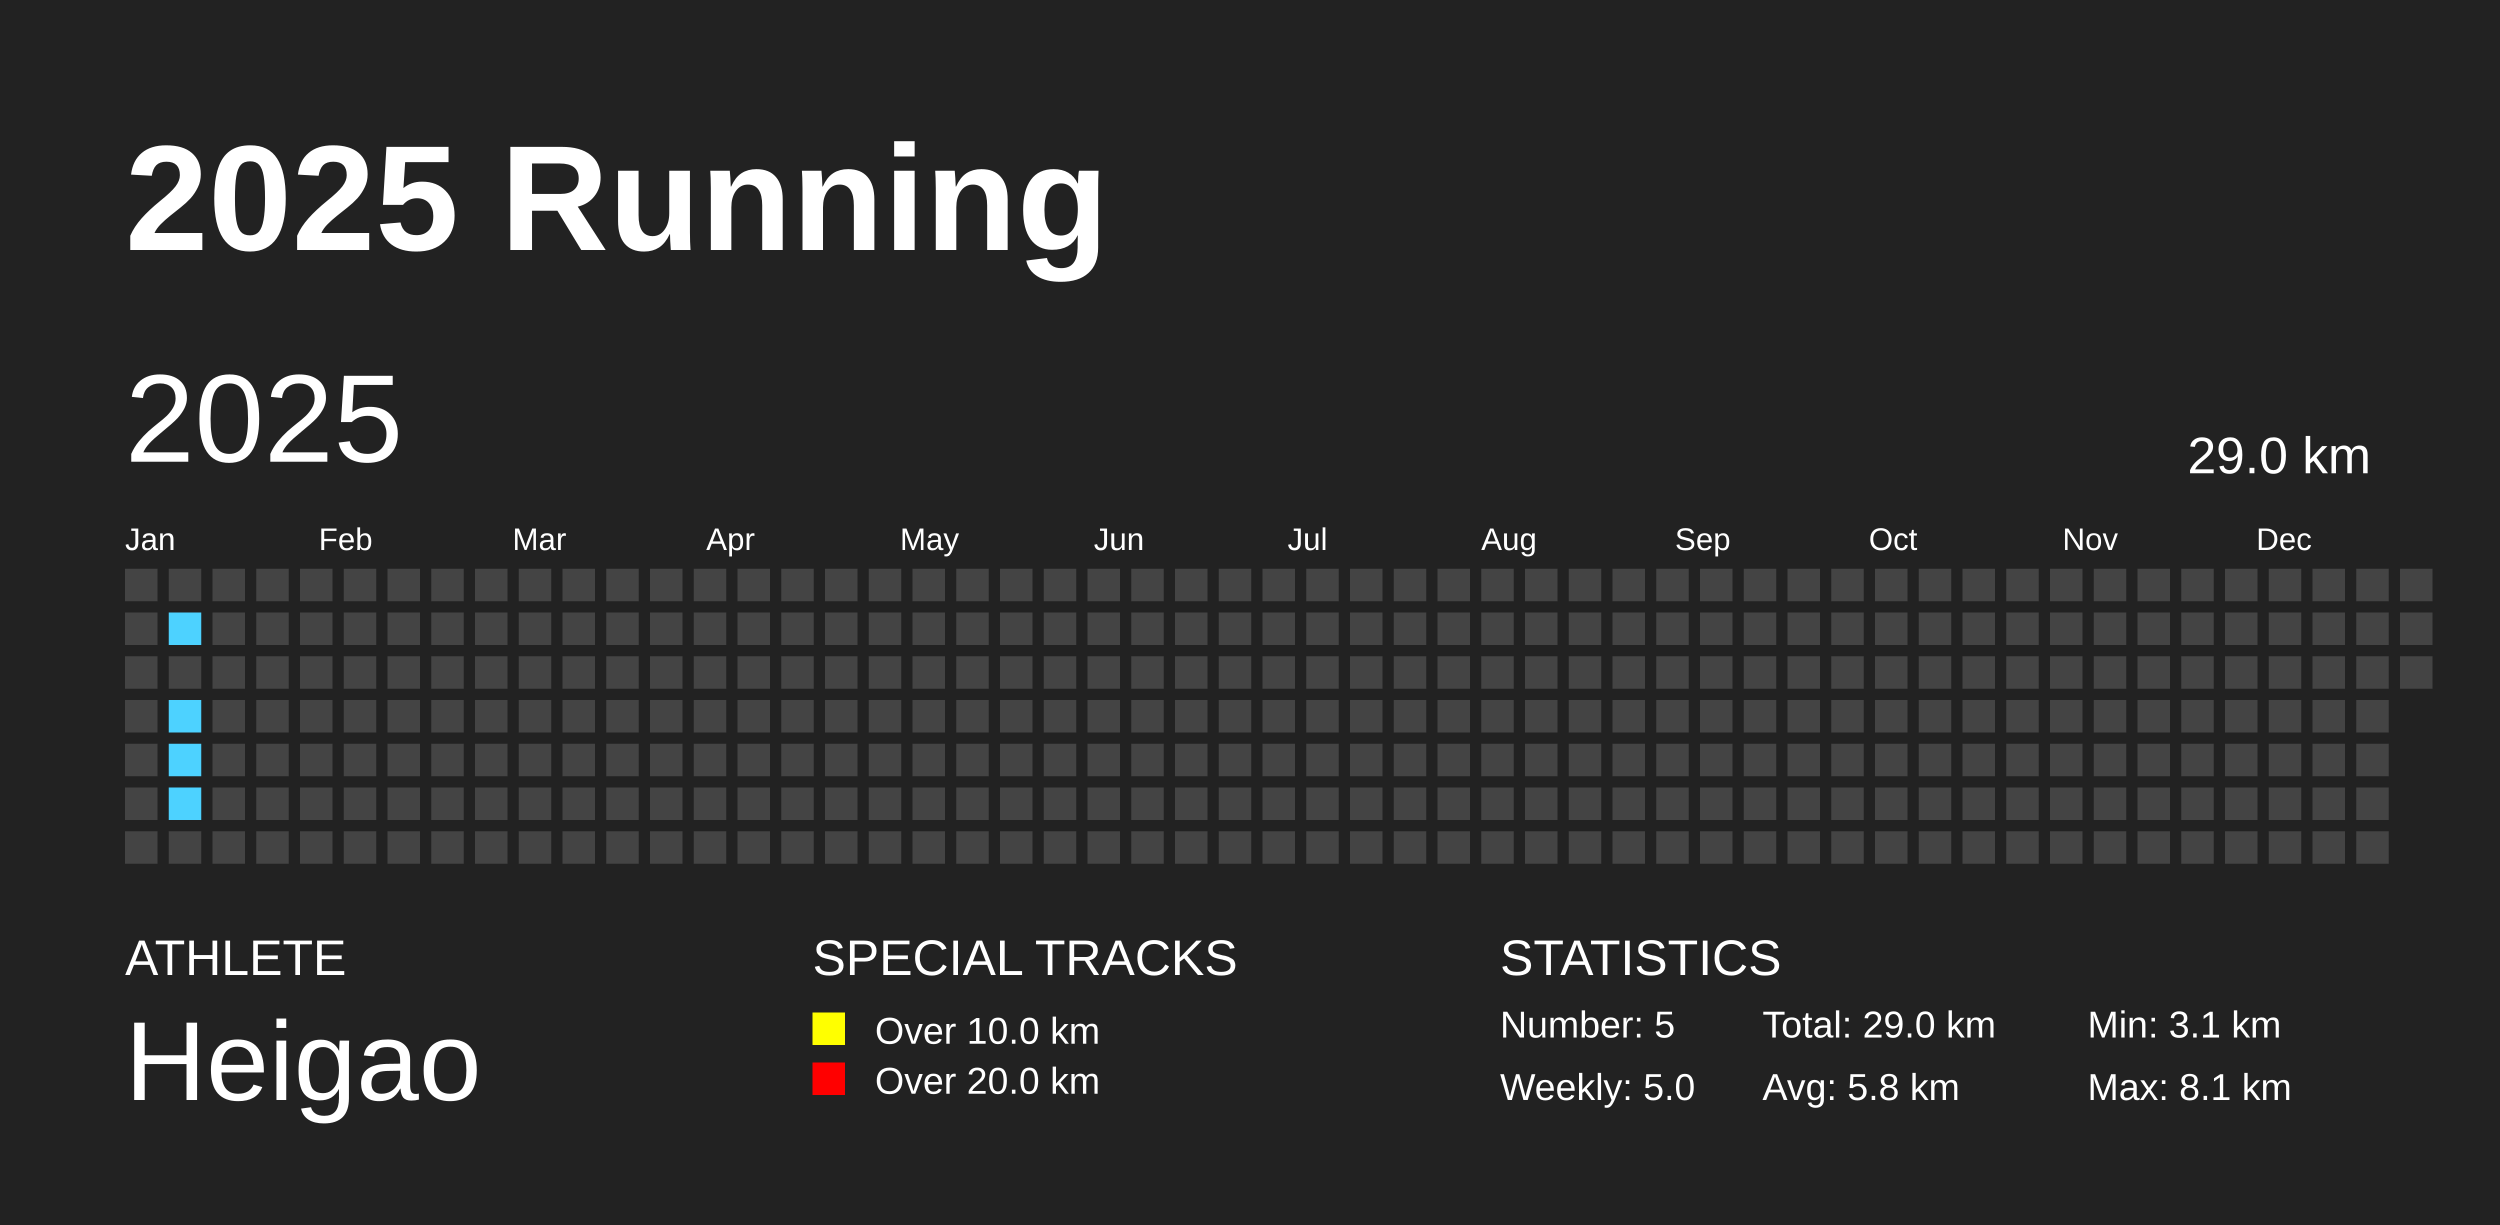
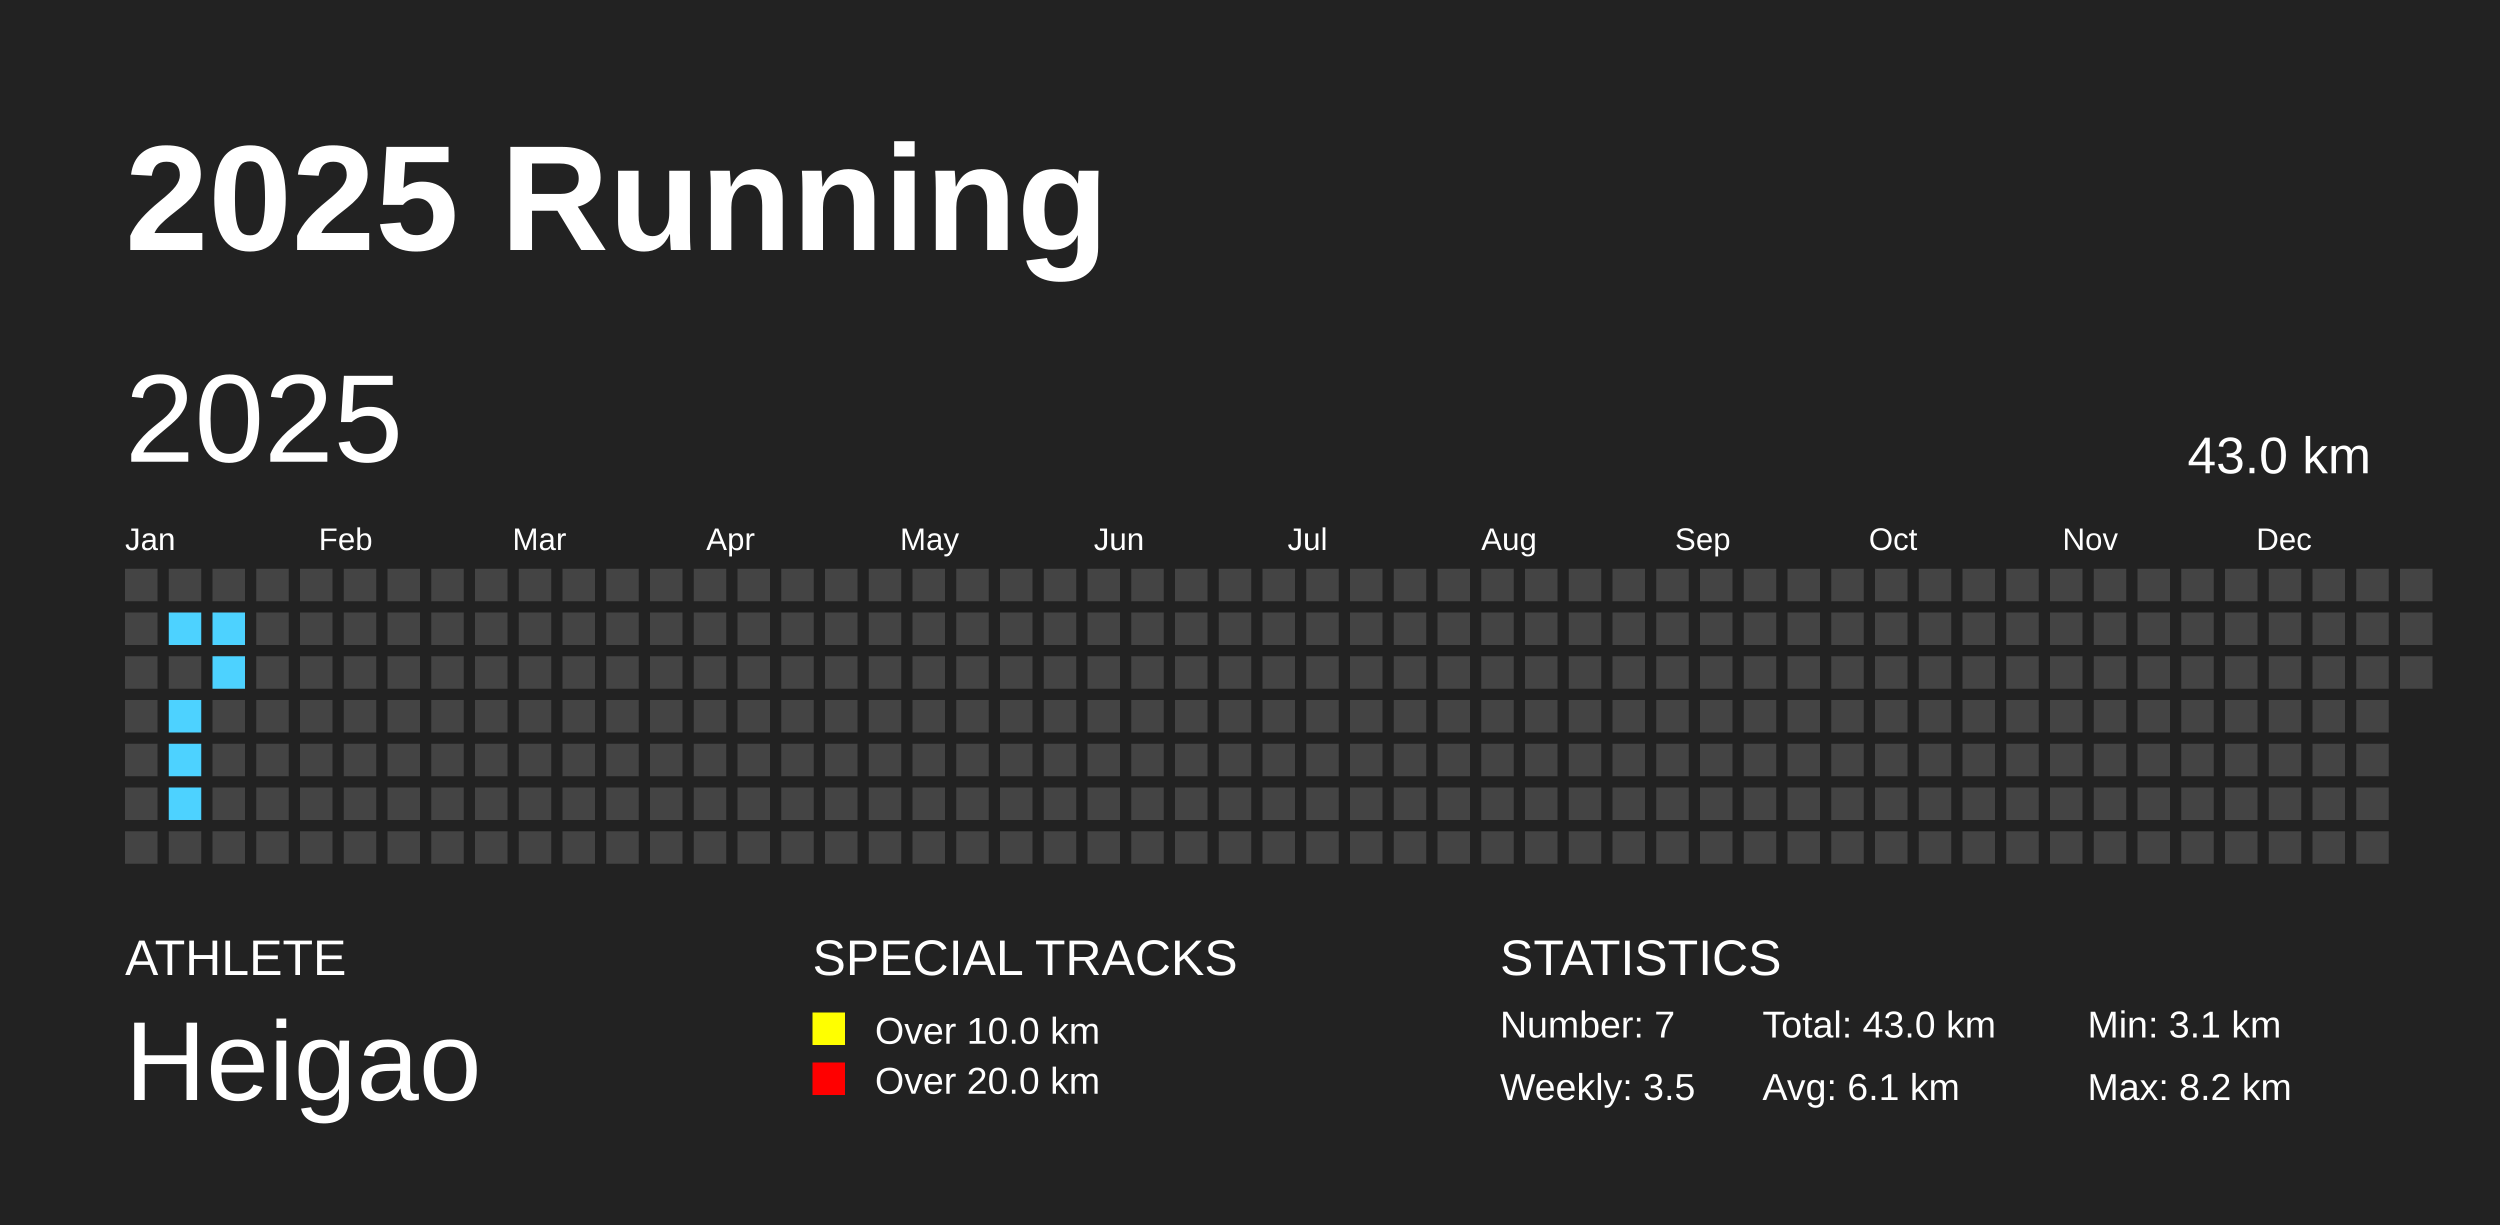
<svg xmlns="http://www.w3.org/2000/svg" baseProfile="full" height="98mm" version="1.1" viewBox="0,0,200,98" width="200mm">
  <defs />
  <rect fill="#222222" height="98" width="200" x="0" y="0" />
  <text fill="#FFFFFF" style="font-size:12px; font-family:Arial; font-weight:bold;" x="10" y="20">2025 Running</text>
  <text fill="#FFFFFF" style="font-size:4px; font-family:Arial" x="10" y="78">ATHLETE</text>
  <text fill="#FFFFFF" style="font-size:9px; font-family:Arial" x="10" y="88">Heigao</text>
  <text fill="#FFFFFF" style="font-size:4px; font-family:Arial" x="65" y="78">SPECIAL TRACKS</text>
  <rect fill="yellow" height="2.6" width="2.6" x="65" y="81" />
  <text fill="#FFFFFF" style="font-size:3px; font-family:Arial" x="70" y="83.5">Over 10.0 km</text>
  <rect fill="red" height="2.6" width="2.6" x="65" y="85" />
  <text fill="#FFFFFF" style="font-size:3px; font-family:Arial" x="70" y="87.5">Over 20.0 km</text>
  <text fill="#FFFFFF" style="font-size:4px; font-family:Arial" x="120" y="78">STATISTICS</text>
-   <text fill="#FFFFFF" style="font-size:3px; font-family:Arial" x="120" y="83">Number: 5</text>
-   <text fill="#FFFFFF" style="font-size:3px; font-family:Arial" x="120" y="88">Weekly: 5.0</text>
-   <text fill="#FFFFFF" style="font-size:3px; font-family:Arial" x="141" y="83">Total: 29.0 km</text>
-   <text fill="#FFFFFF" style="font-size:3px; font-family:Arial" x="141" y="88">Avg: 5.8 km</text>
+   <text fill="#FFFFFF" style="font-size:3px; font-family:Arial" x="120" y="83">Number: 7</text>
+   <text fill="#FFFFFF" style="font-size:3px; font-family:Arial" x="120" y="88">Weekly: 3.5</text>
+   <text fill="#FFFFFF" style="font-size:3px; font-family:Arial" x="141" y="83">Total: 43.0 km</text>
+   <text fill="#FFFFFF" style="font-size:3px; font-family:Arial" x="141" y="88">Avg: 6.1 km</text>
  <text fill="#FFFFFF" style="font-size:3px; font-family:Arial" x="167" y="83">Min: 3.1 km</text>
-   <text fill="#FFFFFF" style="font-size:3px; font-family:Arial" x="167" y="88">Max: 8.1 km</text>
+   <text fill="#FFFFFF" style="font-size:3px; font-family:Arial" x="167" y="88">Max: 8.2 km</text>
  <text dominant-baseline="hanging" fill="#FFFFFF" style="font-size:10.0px; font-family:Arial;" x="10" y="30">2025</text>
-   <text dominant-baseline="hanging" fill="#FFFFFF" style="font-size:4.125px; font-family:Arial;" x="175" y="35">29.0 km</text>
+   <text dominant-baseline="hanging" fill="#FFFFFF" style="font-size:4.125px; font-family:Arial;" x="175" y="35">43.0 km</text>
  <text fill="#FFFFFF" style="font-size:2.5px; font-family:Arial" x="10.0" y="44">Jan</text>
  <text fill="#FFFFFF" style="font-size:2.5px; font-family:Arial" x="25.5" y="44">Feb</text>
  <text fill="#FFFFFF" style="font-size:2.5px; font-family:Arial" x="41.0" y="44">Mar</text>
  <text fill="#FFFFFF" style="font-size:2.5px; font-family:Arial" x="56.5" y="44">Apr</text>
  <text fill="#FFFFFF" style="font-size:2.5px; font-family:Arial" x="72.0" y="44">May</text>
  <text fill="#FFFFFF" style="font-size:2.5px; font-family:Arial" x="87.5" y="44">Jun</text>
  <text fill="#FFFFFF" style="font-size:2.5px; font-family:Arial" x="103.0" y="44">Jul</text>
  <text fill="#FFFFFF" style="font-size:2.5px; font-family:Arial" x="118.5" y="44">Aug</text>
  <text fill="#FFFFFF" style="font-size:2.5px; font-family:Arial" x="134.0" y="44">Sep</text>
  <text fill="#FFFFFF" style="font-size:2.5px; font-family:Arial" x="149.5" y="44">Oct</text>
  <text fill="#FFFFFF" style="font-size:2.5px; font-family:Arial" x="165.0" y="44">Nov</text>
  <text fill="#FFFFFF" style="font-size:2.5px; font-family:Arial" x="180.5" y="44">Dec</text>
  <rect fill="#444444" height="2.6" width="2.6" x="10.0" y="45.5" />
  <rect fill="#444444" height="2.6" width="2.6" x="10.0" y="49.0" />
  <rect fill="#444444" height="2.6" width="2.6" x="10.0" y="52.5" />
  <rect fill="#444444" height="2.6" width="2.6" x="10.0" y="56.0" />
  <rect fill="#444444" height="2.6" width="2.6" x="10.0" y="59.5" />
  <rect fill="#444444" height="2.6" width="2.6" x="10.0" y="63.0" />
  <rect fill="#444444" height="2.6" width="2.6" x="10.0" y="66.5" />
  <rect fill="#444444" height="2.6" width="2.6" x="13.5" y="45.5" />
  <rect fill="#4DD2FF" height="2.6" width="2.6" x="13.5" y="49.0" />
  <rect fill="#444444" height="2.6" width="2.6" x="13.5" y="52.5" />
  <rect fill="#4DD2FF" height="2.6" width="2.6" x="13.5" y="56.0" />
  <rect fill="#4DD2FF" height="2.6" width="2.6" x="13.5" y="59.5" />
  <rect fill="#4DD2FF" height="2.6" width="2.6" x="13.5" y="63.0" />
  <rect fill="#444444" height="2.6" width="2.6" x="13.5" y="66.5" />
  <rect fill="#444444" height="2.6" width="2.6" x="17.0" y="45.5" />
-   <rect fill="#444444" height="2.6" width="2.6" x="17.0" y="49.0" />
-   <rect fill="#444444" height="2.6" width="2.6" x="17.0" y="52.5" />
+   <rect fill="#4DD2FF" height="2.6" width="2.6" x="17.0" y="49.0" />
+   <rect fill="#4DD2FF" height="2.6" width="2.6" x="17.0" y="52.5" />
  <rect fill="#444444" height="2.6" width="2.6" x="17.0" y="56.0" />
  <rect fill="#444444" height="2.6" width="2.6" x="17.0" y="59.5" />
  <rect fill="#444444" height="2.6" width="2.6" x="17.0" y="63.0" />
  <rect fill="#444444" height="2.6" width="2.6" x="17.0" y="66.5" />
  <rect fill="#444444" height="2.6" width="2.6" x="20.5" y="45.5" />
  <rect fill="#444444" height="2.6" width="2.6" x="20.5" y="49.0" />
  <rect fill="#444444" height="2.6" width="2.6" x="20.5" y="52.5" />
  <rect fill="#444444" height="2.6" width="2.6" x="20.5" y="56.0" />
  <rect fill="#444444" height="2.6" width="2.6" x="20.5" y="59.5" />
  <rect fill="#444444" height="2.6" width="2.6" x="20.5" y="63.0" />
  <rect fill="#444444" height="2.6" width="2.6" x="20.5" y="66.5" />
  <rect fill="#444444" height="2.6" width="2.6" x="24.0" y="45.5" />
  <rect fill="#444444" height="2.6" width="2.6" x="24.0" y="49.0" />
  <rect fill="#444444" height="2.6" width="2.6" x="24.0" y="52.5" />
  <rect fill="#444444" height="2.6" width="2.6" x="24.0" y="56.0" />
  <rect fill="#444444" height="2.6" width="2.6" x="24.0" y="59.5" />
  <rect fill="#444444" height="2.6" width="2.6" x="24.0" y="63.0" />
  <rect fill="#444444" height="2.6" width="2.6" x="24.0" y="66.5" />
  <rect fill="#444444" height="2.6" width="2.6" x="27.5" y="45.5" />
  <rect fill="#444444" height="2.6" width="2.6" x="27.5" y="49.0" />
  <rect fill="#444444" height="2.6" width="2.6" x="27.5" y="52.5" />
  <rect fill="#444444" height="2.6" width="2.6" x="27.5" y="56.0" />
  <rect fill="#444444" height="2.6" width="2.6" x="27.5" y="59.5" />
  <rect fill="#444444" height="2.6" width="2.6" x="27.5" y="63.0" />
  <rect fill="#444444" height="2.6" width="2.6" x="27.5" y="66.5" />
  <rect fill="#444444" height="2.6" width="2.6" x="31.0" y="45.5" />
  <rect fill="#444444" height="2.6" width="2.6" x="31.0" y="49.0" />
  <rect fill="#444444" height="2.6" width="2.6" x="31.0" y="52.5" />
  <rect fill="#444444" height="2.6" width="2.6" x="31.0" y="56.0" />
  <rect fill="#444444" height="2.6" width="2.6" x="31.0" y="59.5" />
  <rect fill="#444444" height="2.6" width="2.6" x="31.0" y="63.0" />
  <rect fill="#444444" height="2.6" width="2.6" x="31.0" y="66.5" />
  <rect fill="#444444" height="2.6" width="2.6" x="34.5" y="45.5" />
  <rect fill="#444444" height="2.6" width="2.6" x="34.5" y="49.0" />
  <rect fill="#444444" height="2.6" width="2.6" x="34.5" y="52.5" />
  <rect fill="#444444" height="2.6" width="2.6" x="34.5" y="56.0" />
  <rect fill="#444444" height="2.6" width="2.6" x="34.5" y="59.5" />
  <rect fill="#444444" height="2.6" width="2.6" x="34.5" y="63.0" />
  <rect fill="#444444" height="2.6" width="2.6" x="34.5" y="66.5" />
  <rect fill="#444444" height="2.6" width="2.6" x="38.0" y="45.5" />
  <rect fill="#444444" height="2.6" width="2.6" x="38.0" y="49.0" />
  <rect fill="#444444" height="2.6" width="2.6" x="38.0" y="52.5" />
  <rect fill="#444444" height="2.6" width="2.6" x="38.0" y="56.0" />
  <rect fill="#444444" height="2.6" width="2.6" x="38.0" y="59.5" />
  <rect fill="#444444" height="2.6" width="2.6" x="38.0" y="63.0" />
  <rect fill="#444444" height="2.6" width="2.6" x="38.0" y="66.5" />
  <rect fill="#444444" height="2.6" width="2.6" x="41.5" y="45.5" />
  <rect fill="#444444" height="2.6" width="2.6" x="41.5" y="49.0" />
  <rect fill="#444444" height="2.6" width="2.6" x="41.5" y="52.5" />
  <rect fill="#444444" height="2.6" width="2.6" x="41.5" y="56.0" />
  <rect fill="#444444" height="2.6" width="2.6" x="41.5" y="59.5" />
  <rect fill="#444444" height="2.6" width="2.6" x="41.5" y="63.0" />
  <rect fill="#444444" height="2.6" width="2.6" x="41.5" y="66.5" />
  <rect fill="#444444" height="2.6" width="2.6" x="45.0" y="45.5" />
  <rect fill="#444444" height="2.6" width="2.6" x="45.0" y="49.0" />
  <rect fill="#444444" height="2.6" width="2.6" x="45.0" y="52.5" />
  <rect fill="#444444" height="2.6" width="2.6" x="45.0" y="56.0" />
  <rect fill="#444444" height="2.6" width="2.6" x="45.0" y="59.5" />
  <rect fill="#444444" height="2.6" width="2.6" x="45.0" y="63.0" />
  <rect fill="#444444" height="2.6" width="2.6" x="45.0" y="66.5" />
  <rect fill="#444444" height="2.6" width="2.6" x="48.5" y="45.5" />
  <rect fill="#444444" height="2.6" width="2.6" x="48.5" y="49.0" />
  <rect fill="#444444" height="2.6" width="2.6" x="48.5" y="52.5" />
  <rect fill="#444444" height="2.6" width="2.6" x="48.5" y="56.0" />
  <rect fill="#444444" height="2.6" width="2.6" x="48.5" y="59.5" />
  <rect fill="#444444" height="2.6" width="2.6" x="48.5" y="63.0" />
  <rect fill="#444444" height="2.6" width="2.6" x="48.5" y="66.5" />
  <rect fill="#444444" height="2.6" width="2.6" x="52.0" y="45.5" />
  <rect fill="#444444" height="2.6" width="2.6" x="52.0" y="49.0" />
  <rect fill="#444444" height="2.6" width="2.6" x="52.0" y="52.5" />
  <rect fill="#444444" height="2.6" width="2.6" x="52.0" y="56.0" />
  <rect fill="#444444" height="2.6" width="2.6" x="52.0" y="59.5" />
  <rect fill="#444444" height="2.6" width="2.6" x="52.0" y="63.0" />
  <rect fill="#444444" height="2.6" width="2.6" x="52.0" y="66.5" />
  <rect fill="#444444" height="2.6" width="2.6" x="55.5" y="45.5" />
  <rect fill="#444444" height="2.6" width="2.6" x="55.5" y="49.0" />
  <rect fill="#444444" height="2.6" width="2.6" x="55.5" y="52.5" />
  <rect fill="#444444" height="2.6" width="2.6" x="55.5" y="56.0" />
  <rect fill="#444444" height="2.6" width="2.6" x="55.5" y="59.5" />
  <rect fill="#444444" height="2.6" width="2.6" x="55.5" y="63.0" />
  <rect fill="#444444" height="2.6" width="2.6" x="55.5" y="66.5" />
  <rect fill="#444444" height="2.6" width="2.6" x="59.0" y="45.5" />
  <rect fill="#444444" height="2.6" width="2.6" x="59.0" y="49.0" />
  <rect fill="#444444" height="2.6" width="2.6" x="59.0" y="52.5" />
  <rect fill="#444444" height="2.6" width="2.6" x="59.0" y="56.0" />
  <rect fill="#444444" height="2.6" width="2.6" x="59.0" y="59.5" />
  <rect fill="#444444" height="2.6" width="2.6" x="59.0" y="63.0" />
  <rect fill="#444444" height="2.6" width="2.6" x="59.0" y="66.5" />
  <rect fill="#444444" height="2.6" width="2.6" x="62.5" y="45.5" />
  <rect fill="#444444" height="2.6" width="2.6" x="62.5" y="49.0" />
  <rect fill="#444444" height="2.6" width="2.6" x="62.5" y="52.5" />
  <rect fill="#444444" height="2.6" width="2.6" x="62.5" y="56.0" />
  <rect fill="#444444" height="2.6" width="2.6" x="62.5" y="59.5" />
  <rect fill="#444444" height="2.6" width="2.6" x="62.5" y="63.0" />
  <rect fill="#444444" height="2.6" width="2.6" x="62.5" y="66.5" />
  <rect fill="#444444" height="2.6" width="2.6" x="66.0" y="45.5" />
  <rect fill="#444444" height="2.6" width="2.6" x="66.0" y="49.0" />
  <rect fill="#444444" height="2.6" width="2.6" x="66.0" y="52.5" />
  <rect fill="#444444" height="2.6" width="2.6" x="66.0" y="56.0" />
  <rect fill="#444444" height="2.6" width="2.6" x="66.0" y="59.5" />
  <rect fill="#444444" height="2.6" width="2.6" x="66.0" y="63.0" />
  <rect fill="#444444" height="2.6" width="2.6" x="66.0" y="66.5" />
  <rect fill="#444444" height="2.6" width="2.6" x="69.5" y="45.5" />
  <rect fill="#444444" height="2.6" width="2.6" x="69.5" y="49.0" />
  <rect fill="#444444" height="2.6" width="2.6" x="69.5" y="52.5" />
  <rect fill="#444444" height="2.6" width="2.6" x="69.5" y="56.0" />
  <rect fill="#444444" height="2.6" width="2.6" x="69.5" y="59.5" />
  <rect fill="#444444" height="2.6" width="2.6" x="69.5" y="63.0" />
  <rect fill="#444444" height="2.6" width="2.6" x="69.5" y="66.5" />
  <rect fill="#444444" height="2.6" width="2.6" x="73.0" y="45.5" />
  <rect fill="#444444" height="2.6" width="2.6" x="73.0" y="49.0" />
  <rect fill="#444444" height="2.6" width="2.6" x="73.0" y="52.5" />
  <rect fill="#444444" height="2.6" width="2.6" x="73.0" y="56.0" />
  <rect fill="#444444" height="2.6" width="2.6" x="73.0" y="59.5" />
  <rect fill="#444444" height="2.6" width="2.6" x="73.0" y="63.0" />
  <rect fill="#444444" height="2.6" width="2.6" x="73.0" y="66.5" />
  <rect fill="#444444" height="2.6" width="2.6" x="76.5" y="45.5" />
  <rect fill="#444444" height="2.6" width="2.6" x="76.5" y="49.0" />
  <rect fill="#444444" height="2.6" width="2.6" x="76.5" y="52.5" />
  <rect fill="#444444" height="2.6" width="2.6" x="76.5" y="56.0" />
  <rect fill="#444444" height="2.6" width="2.6" x="76.5" y="59.5" />
  <rect fill="#444444" height="2.6" width="2.6" x="76.5" y="63.0" />
  <rect fill="#444444" height="2.6" width="2.6" x="76.5" y="66.5" />
  <rect fill="#444444" height="2.6" width="2.6" x="80.0" y="45.5" />
  <rect fill="#444444" height="2.6" width="2.6" x="80.0" y="49.0" />
  <rect fill="#444444" height="2.6" width="2.6" x="80.0" y="52.5" />
  <rect fill="#444444" height="2.6" width="2.6" x="80.0" y="56.0" />
  <rect fill="#444444" height="2.6" width="2.6" x="80.0" y="59.5" />
  <rect fill="#444444" height="2.6" width="2.6" x="80.0" y="63.0" />
  <rect fill="#444444" height="2.6" width="2.6" x="80.0" y="66.5" />
  <rect fill="#444444" height="2.6" width="2.6" x="83.5" y="45.5" />
  <rect fill="#444444" height="2.6" width="2.6" x="83.5" y="49.0" />
  <rect fill="#444444" height="2.6" width="2.6" x="83.5" y="52.5" />
  <rect fill="#444444" height="2.6" width="2.6" x="83.5" y="56.0" />
  <rect fill="#444444" height="2.6" width="2.6" x="83.5" y="59.5" />
  <rect fill="#444444" height="2.6" width="2.6" x="83.5" y="63.0" />
  <rect fill="#444444" height="2.6" width="2.6" x="83.5" y="66.5" />
  <rect fill="#444444" height="2.6" width="2.6" x="87.0" y="45.5" />
  <rect fill="#444444" height="2.6" width="2.6" x="87.0" y="49.0" />
  <rect fill="#444444" height="2.6" width="2.6" x="87.0" y="52.5" />
  <rect fill="#444444" height="2.6" width="2.6" x="87.0" y="56.0" />
  <rect fill="#444444" height="2.6" width="2.6" x="87.0" y="59.5" />
  <rect fill="#444444" height="2.6" width="2.6" x="87.0" y="63.0" />
  <rect fill="#444444" height="2.6" width="2.6" x="87.0" y="66.5" />
  <rect fill="#444444" height="2.6" width="2.6" x="90.5" y="45.5" />
  <rect fill="#444444" height="2.6" width="2.6" x="90.5" y="49.0" />
  <rect fill="#444444" height="2.6" width="2.6" x="90.5" y="52.5" />
  <rect fill="#444444" height="2.6" width="2.6" x="90.5" y="56.0" />
  <rect fill="#444444" height="2.6" width="2.6" x="90.5" y="59.5" />
  <rect fill="#444444" height="2.6" width="2.6" x="90.5" y="63.0" />
  <rect fill="#444444" height="2.6" width="2.6" x="90.5" y="66.5" />
  <rect fill="#444444" height="2.6" width="2.6" x="94.0" y="45.5" />
  <rect fill="#444444" height="2.6" width="2.6" x="94.0" y="49.0" />
  <rect fill="#444444" height="2.6" width="2.6" x="94.0" y="52.5" />
  <rect fill="#444444" height="2.6" width="2.6" x="94.0" y="56.0" />
  <rect fill="#444444" height="2.6" width="2.6" x="94.0" y="59.5" />
  <rect fill="#444444" height="2.6" width="2.6" x="94.0" y="63.0" />
  <rect fill="#444444" height="2.6" width="2.6" x="94.0" y="66.5" />
  <rect fill="#444444" height="2.6" width="2.6" x="97.5" y="45.5" />
  <rect fill="#444444" height="2.6" width="2.6" x="97.5" y="49.0" />
  <rect fill="#444444" height="2.6" width="2.6" x="97.5" y="52.5" />
  <rect fill="#444444" height="2.6" width="2.6" x="97.5" y="56.0" />
  <rect fill="#444444" height="2.6" width="2.6" x="97.5" y="59.5" />
  <rect fill="#444444" height="2.6" width="2.6" x="97.5" y="63.0" />
  <rect fill="#444444" height="2.6" width="2.6" x="97.5" y="66.5" />
  <rect fill="#444444" height="2.6" width="2.6" x="101.0" y="45.5" />
  <rect fill="#444444" height="2.6" width="2.6" x="101.0" y="49.0" />
  <rect fill="#444444" height="2.6" width="2.6" x="101.0" y="52.5" />
  <rect fill="#444444" height="2.6" width="2.6" x="101.0" y="56.0" />
  <rect fill="#444444" height="2.6" width="2.6" x="101.0" y="59.5" />
  <rect fill="#444444" height="2.6" width="2.6" x="101.0" y="63.0" />
  <rect fill="#444444" height="2.6" width="2.6" x="101.0" y="66.5" />
  <rect fill="#444444" height="2.6" width="2.6" x="104.5" y="45.5" />
  <rect fill="#444444" height="2.6" width="2.6" x="104.5" y="49.0" />
  <rect fill="#444444" height="2.6" width="2.6" x="104.5" y="52.5" />
  <rect fill="#444444" height="2.6" width="2.6" x="104.5" y="56.0" />
  <rect fill="#444444" height="2.6" width="2.6" x="104.5" y="59.5" />
  <rect fill="#444444" height="2.6" width="2.6" x="104.5" y="63.0" />
  <rect fill="#444444" height="2.6" width="2.6" x="104.5" y="66.5" />
  <rect fill="#444444" height="2.6" width="2.6" x="108.0" y="45.5" />
  <rect fill="#444444" height="2.6" width="2.6" x="108.0" y="49.0" />
  <rect fill="#444444" height="2.6" width="2.6" x="108.0" y="52.5" />
  <rect fill="#444444" height="2.6" width="2.6" x="108.0" y="56.0" />
  <rect fill="#444444" height="2.6" width="2.6" x="108.0" y="59.5" />
  <rect fill="#444444" height="2.6" width="2.6" x="108.0" y="63.0" />
  <rect fill="#444444" height="2.6" width="2.6" x="108.0" y="66.5" />
  <rect fill="#444444" height="2.6" width="2.6" x="111.5" y="45.5" />
  <rect fill="#444444" height="2.6" width="2.6" x="111.5" y="49.0" />
  <rect fill="#444444" height="2.6" width="2.6" x="111.5" y="52.5" />
  <rect fill="#444444" height="2.6" width="2.6" x="111.5" y="56.0" />
  <rect fill="#444444" height="2.6" width="2.6" x="111.5" y="59.5" />
  <rect fill="#444444" height="2.6" width="2.6" x="111.5" y="63.0" />
  <rect fill="#444444" height="2.6" width="2.6" x="111.5" y="66.5" />
  <rect fill="#444444" height="2.6" width="2.6" x="115.0" y="45.5" />
  <rect fill="#444444" height="2.6" width="2.6" x="115.0" y="49.0" />
  <rect fill="#444444" height="2.6" width="2.6" x="115.0" y="52.5" />
  <rect fill="#444444" height="2.6" width="2.6" x="115.0" y="56.0" />
  <rect fill="#444444" height="2.6" width="2.6" x="115.0" y="59.5" />
  <rect fill="#444444" height="2.6" width="2.6" x="115.0" y="63.0" />
  <rect fill="#444444" height="2.6" width="2.6" x="115.0" y="66.5" />
  <rect fill="#444444" height="2.6" width="2.6" x="118.5" y="45.5" />
  <rect fill="#444444" height="2.6" width="2.6" x="118.5" y="49.0" />
  <rect fill="#444444" height="2.6" width="2.6" x="118.5" y="52.5" />
  <rect fill="#444444" height="2.6" width="2.6" x="118.5" y="56.0" />
  <rect fill="#444444" height="2.6" width="2.6" x="118.5" y="59.5" />
  <rect fill="#444444" height="2.6" width="2.6" x="118.5" y="63.0" />
  <rect fill="#444444" height="2.6" width="2.6" x="118.5" y="66.5" />
  <rect fill="#444444" height="2.6" width="2.6" x="122.0" y="45.5" />
  <rect fill="#444444" height="2.6" width="2.6" x="122.0" y="49.0" />
  <rect fill="#444444" height="2.6" width="2.6" x="122.0" y="52.5" />
  <rect fill="#444444" height="2.6" width="2.6" x="122.0" y="56.0" />
  <rect fill="#444444" height="2.6" width="2.6" x="122.0" y="59.5" />
  <rect fill="#444444" height="2.6" width="2.6" x="122.0" y="63.0" />
  <rect fill="#444444" height="2.6" width="2.6" x="122.0" y="66.5" />
  <rect fill="#444444" height="2.6" width="2.6" x="125.5" y="45.5" />
  <rect fill="#444444" height="2.6" width="2.6" x="125.5" y="49.0" />
  <rect fill="#444444" height="2.6" width="2.6" x="125.5" y="52.5" />
  <rect fill="#444444" height="2.6" width="2.6" x="125.5" y="56.0" />
  <rect fill="#444444" height="2.6" width="2.6" x="125.5" y="59.5" />
  <rect fill="#444444" height="2.6" width="2.6" x="125.5" y="63.0" />
  <rect fill="#444444" height="2.6" width="2.6" x="125.5" y="66.5" />
  <rect fill="#444444" height="2.6" width="2.6" x="129.0" y="45.5" />
  <rect fill="#444444" height="2.6" width="2.6" x="129.0" y="49.0" />
  <rect fill="#444444" height="2.6" width="2.6" x="129.0" y="52.5" />
  <rect fill="#444444" height="2.6" width="2.6" x="129.0" y="56.0" />
  <rect fill="#444444" height="2.6" width="2.6" x="129.0" y="59.5" />
  <rect fill="#444444" height="2.6" width="2.6" x="129.0" y="63.0" />
  <rect fill="#444444" height="2.6" width="2.6" x="129.0" y="66.5" />
  <rect fill="#444444" height="2.6" width="2.6" x="132.5" y="45.5" />
  <rect fill="#444444" height="2.6" width="2.6" x="132.5" y="49.0" />
  <rect fill="#444444" height="2.6" width="2.6" x="132.5" y="52.5" />
  <rect fill="#444444" height="2.6" width="2.6" x="132.5" y="56.0" />
  <rect fill="#444444" height="2.6" width="2.6" x="132.5" y="59.5" />
  <rect fill="#444444" height="2.6" width="2.6" x="132.5" y="63.0" />
  <rect fill="#444444" height="2.6" width="2.6" x="132.5" y="66.5" />
  <rect fill="#444444" height="2.6" width="2.6" x="136.0" y="45.5" />
  <rect fill="#444444" height="2.6" width="2.6" x="136.0" y="49.0" />
  <rect fill="#444444" height="2.6" width="2.6" x="136.0" y="52.5" />
  <rect fill="#444444" height="2.6" width="2.6" x="136.0" y="56.0" />
  <rect fill="#444444" height="2.6" width="2.6" x="136.0" y="59.5" />
  <rect fill="#444444" height="2.6" width="2.6" x="136.0" y="63.0" />
  <rect fill="#444444" height="2.6" width="2.6" x="136.0" y="66.5" />
  <rect fill="#444444" height="2.6" width="2.6" x="139.5" y="45.5" />
  <rect fill="#444444" height="2.6" width="2.6" x="139.5" y="49.0" />
  <rect fill="#444444" height="2.6" width="2.6" x="139.5" y="52.5" />
  <rect fill="#444444" height="2.6" width="2.6" x="139.5" y="56.0" />
  <rect fill="#444444" height="2.6" width="2.6" x="139.5" y="59.5" />
  <rect fill="#444444" height="2.6" width="2.6" x="139.5" y="63.0" />
  <rect fill="#444444" height="2.6" width="2.6" x="139.5" y="66.5" />
  <rect fill="#444444" height="2.6" width="2.6" x="143.0" y="45.5" />
  <rect fill="#444444" height="2.6" width="2.6" x="143.0" y="49.0" />
  <rect fill="#444444" height="2.6" width="2.6" x="143.0" y="52.5" />
  <rect fill="#444444" height="2.6" width="2.6" x="143.0" y="56.0" />
  <rect fill="#444444" height="2.6" width="2.6" x="143.0" y="59.5" />
  <rect fill="#444444" height="2.6" width="2.6" x="143.0" y="63.0" />
  <rect fill="#444444" height="2.6" width="2.6" x="143.0" y="66.5" />
  <rect fill="#444444" height="2.6" width="2.6" x="146.5" y="45.5" />
  <rect fill="#444444" height="2.6" width="2.6" x="146.5" y="49.0" />
  <rect fill="#444444" height="2.6" width="2.6" x="146.5" y="52.5" />
  <rect fill="#444444" height="2.6" width="2.6" x="146.5" y="56.0" />
  <rect fill="#444444" height="2.6" width="2.6" x="146.5" y="59.5" />
  <rect fill="#444444" height="2.6" width="2.6" x="146.5" y="63.0" />
  <rect fill="#444444" height="2.6" width="2.6" x="146.5" y="66.5" />
  <rect fill="#444444" height="2.6" width="2.6" x="150.0" y="45.5" />
  <rect fill="#444444" height="2.6" width="2.6" x="150.0" y="49.0" />
  <rect fill="#444444" height="2.6" width="2.6" x="150.0" y="52.5" />
  <rect fill="#444444" height="2.6" width="2.6" x="150.0" y="56.0" />
  <rect fill="#444444" height="2.6" width="2.6" x="150.0" y="59.5" />
  <rect fill="#444444" height="2.6" width="2.6" x="150.0" y="63.0" />
  <rect fill="#444444" height="2.6" width="2.6" x="150.0" y="66.5" />
  <rect fill="#444444" height="2.6" width="2.6" x="153.5" y="45.5" />
  <rect fill="#444444" height="2.6" width="2.6" x="153.5" y="49.0" />
  <rect fill="#444444" height="2.6" width="2.6" x="153.5" y="52.5" />
  <rect fill="#444444" height="2.6" width="2.6" x="153.5" y="56.0" />
  <rect fill="#444444" height="2.6" width="2.6" x="153.5" y="59.5" />
  <rect fill="#444444" height="2.6" width="2.6" x="153.5" y="63.0" />
  <rect fill="#444444" height="2.6" width="2.6" x="153.5" y="66.5" />
  <rect fill="#444444" height="2.6" width="2.6" x="157.0" y="45.5" />
  <rect fill="#444444" height="2.6" width="2.6" x="157.0" y="49.0" />
  <rect fill="#444444" height="2.6" width="2.6" x="157.0" y="52.5" />
  <rect fill="#444444" height="2.6" width="2.6" x="157.0" y="56.0" />
  <rect fill="#444444" height="2.6" width="2.6" x="157.0" y="59.5" />
  <rect fill="#444444" height="2.6" width="2.6" x="157.0" y="63.0" />
  <rect fill="#444444" height="2.6" width="2.6" x="157.0" y="66.5" />
  <rect fill="#444444" height="2.6" width="2.6" x="160.5" y="45.5" />
  <rect fill="#444444" height="2.6" width="2.6" x="160.5" y="49.0" />
  <rect fill="#444444" height="2.6" width="2.6" x="160.5" y="52.5" />
  <rect fill="#444444" height="2.6" width="2.6" x="160.5" y="56.0" />
  <rect fill="#444444" height="2.6" width="2.6" x="160.5" y="59.5" />
  <rect fill="#444444" height="2.6" width="2.6" x="160.5" y="63.0" />
  <rect fill="#444444" height="2.6" width="2.6" x="160.5" y="66.5" />
  <rect fill="#444444" height="2.6" width="2.6" x="164.0" y="45.5" />
  <rect fill="#444444" height="2.6" width="2.6" x="164.0" y="49.0" />
  <rect fill="#444444" height="2.6" width="2.6" x="164.0" y="52.5" />
  <rect fill="#444444" height="2.6" width="2.6" x="164.0" y="56.0" />
  <rect fill="#444444" height="2.6" width="2.6" x="164.0" y="59.5" />
  <rect fill="#444444" height="2.6" width="2.6" x="164.0" y="63.0" />
  <rect fill="#444444" height="2.6" width="2.6" x="164.0" y="66.5" />
  <rect fill="#444444" height="2.6" width="2.6" x="167.5" y="45.5" />
  <rect fill="#444444" height="2.6" width="2.6" x="167.5" y="49.0" />
  <rect fill="#444444" height="2.6" width="2.6" x="167.5" y="52.5" />
  <rect fill="#444444" height="2.6" width="2.6" x="167.5" y="56.0" />
  <rect fill="#444444" height="2.6" width="2.6" x="167.5" y="59.5" />
  <rect fill="#444444" height="2.6" width="2.6" x="167.5" y="63.0" />
  <rect fill="#444444" height="2.6" width="2.6" x="167.5" y="66.5" />
  <rect fill="#444444" height="2.6" width="2.6" x="171.0" y="45.5" />
  <rect fill="#444444" height="2.6" width="2.6" x="171.0" y="49.0" />
  <rect fill="#444444" height="2.6" width="2.6" x="171.0" y="52.5" />
  <rect fill="#444444" height="2.6" width="2.6" x="171.0" y="56.0" />
  <rect fill="#444444" height="2.6" width="2.6" x="171.0" y="59.5" />
  <rect fill="#444444" height="2.6" width="2.6" x="171.0" y="63.0" />
  <rect fill="#444444" height="2.6" width="2.6" x="171.0" y="66.5" />
  <rect fill="#444444" height="2.6" width="2.6" x="174.5" y="45.5" />
  <rect fill="#444444" height="2.6" width="2.6" x="174.5" y="49.0" />
  <rect fill="#444444" height="2.6" width="2.6" x="174.5" y="52.5" />
  <rect fill="#444444" height="2.6" width="2.6" x="174.5" y="56.0" />
  <rect fill="#444444" height="2.6" width="2.6" x="174.5" y="59.5" />
  <rect fill="#444444" height="2.6" width="2.6" x="174.5" y="63.0" />
  <rect fill="#444444" height="2.6" width="2.6" x="174.5" y="66.5" />
  <rect fill="#444444" height="2.6" width="2.6" x="178.0" y="45.5" />
  <rect fill="#444444" height="2.6" width="2.6" x="178.0" y="49.0" />
  <rect fill="#444444" height="2.6" width="2.6" x="178.0" y="52.5" />
  <rect fill="#444444" height="2.6" width="2.6" x="178.0" y="56.0" />
  <rect fill="#444444" height="2.6" width="2.6" x="178.0" y="59.5" />
  <rect fill="#444444" height="2.6" width="2.6" x="178.0" y="63.0" />
  <rect fill="#444444" height="2.6" width="2.6" x="178.0" y="66.5" />
  <rect fill="#444444" height="2.6" width="2.6" x="181.5" y="45.5" />
  <rect fill="#444444" height="2.6" width="2.6" x="181.5" y="49.0" />
  <rect fill="#444444" height="2.6" width="2.6" x="181.5" y="52.5" />
  <rect fill="#444444" height="2.6" width="2.6" x="181.5" y="56.0" />
  <rect fill="#444444" height="2.6" width="2.6" x="181.5" y="59.5" />
  <rect fill="#444444" height="2.6" width="2.6" x="181.5" y="63.0" />
  <rect fill="#444444" height="2.6" width="2.6" x="181.5" y="66.5" />
  <rect fill="#444444" height="2.6" width="2.6" x="185.0" y="45.5" />
  <rect fill="#444444" height="2.6" width="2.6" x="185.0" y="49.0" />
  <rect fill="#444444" height="2.6" width="2.6" x="185.0" y="52.5" />
  <rect fill="#444444" height="2.6" width="2.6" x="185.0" y="56.0" />
  <rect fill="#444444" height="2.6" width="2.6" x="185.0" y="59.5" />
  <rect fill="#444444" height="2.6" width="2.6" x="185.0" y="63.0" />
  <rect fill="#444444" height="2.6" width="2.6" x="185.0" y="66.5" />
  <rect fill="#444444" height="2.6" width="2.6" x="188.5" y="45.5" />
  <rect fill="#444444" height="2.6" width="2.6" x="188.5" y="49.0" />
  <rect fill="#444444" height="2.6" width="2.6" x="188.5" y="52.5" />
  <rect fill="#444444" height="2.6" width="2.6" x="188.5" y="56.0" />
  <rect fill="#444444" height="2.6" width="2.6" x="188.5" y="59.5" />
  <rect fill="#444444" height="2.6" width="2.6" x="188.5" y="63.0" />
  <rect fill="#444444" height="2.6" width="2.6" x="188.5" y="66.5" />
  <rect fill="#444444" height="2.6" width="2.6" x="192.0" y="45.5" />
  <rect fill="#444444" height="2.6" width="2.6" x="192.0" y="49.0" />
  <rect fill="#444444" height="2.6" width="2.6" x="192.0" y="52.5" />
</svg>
